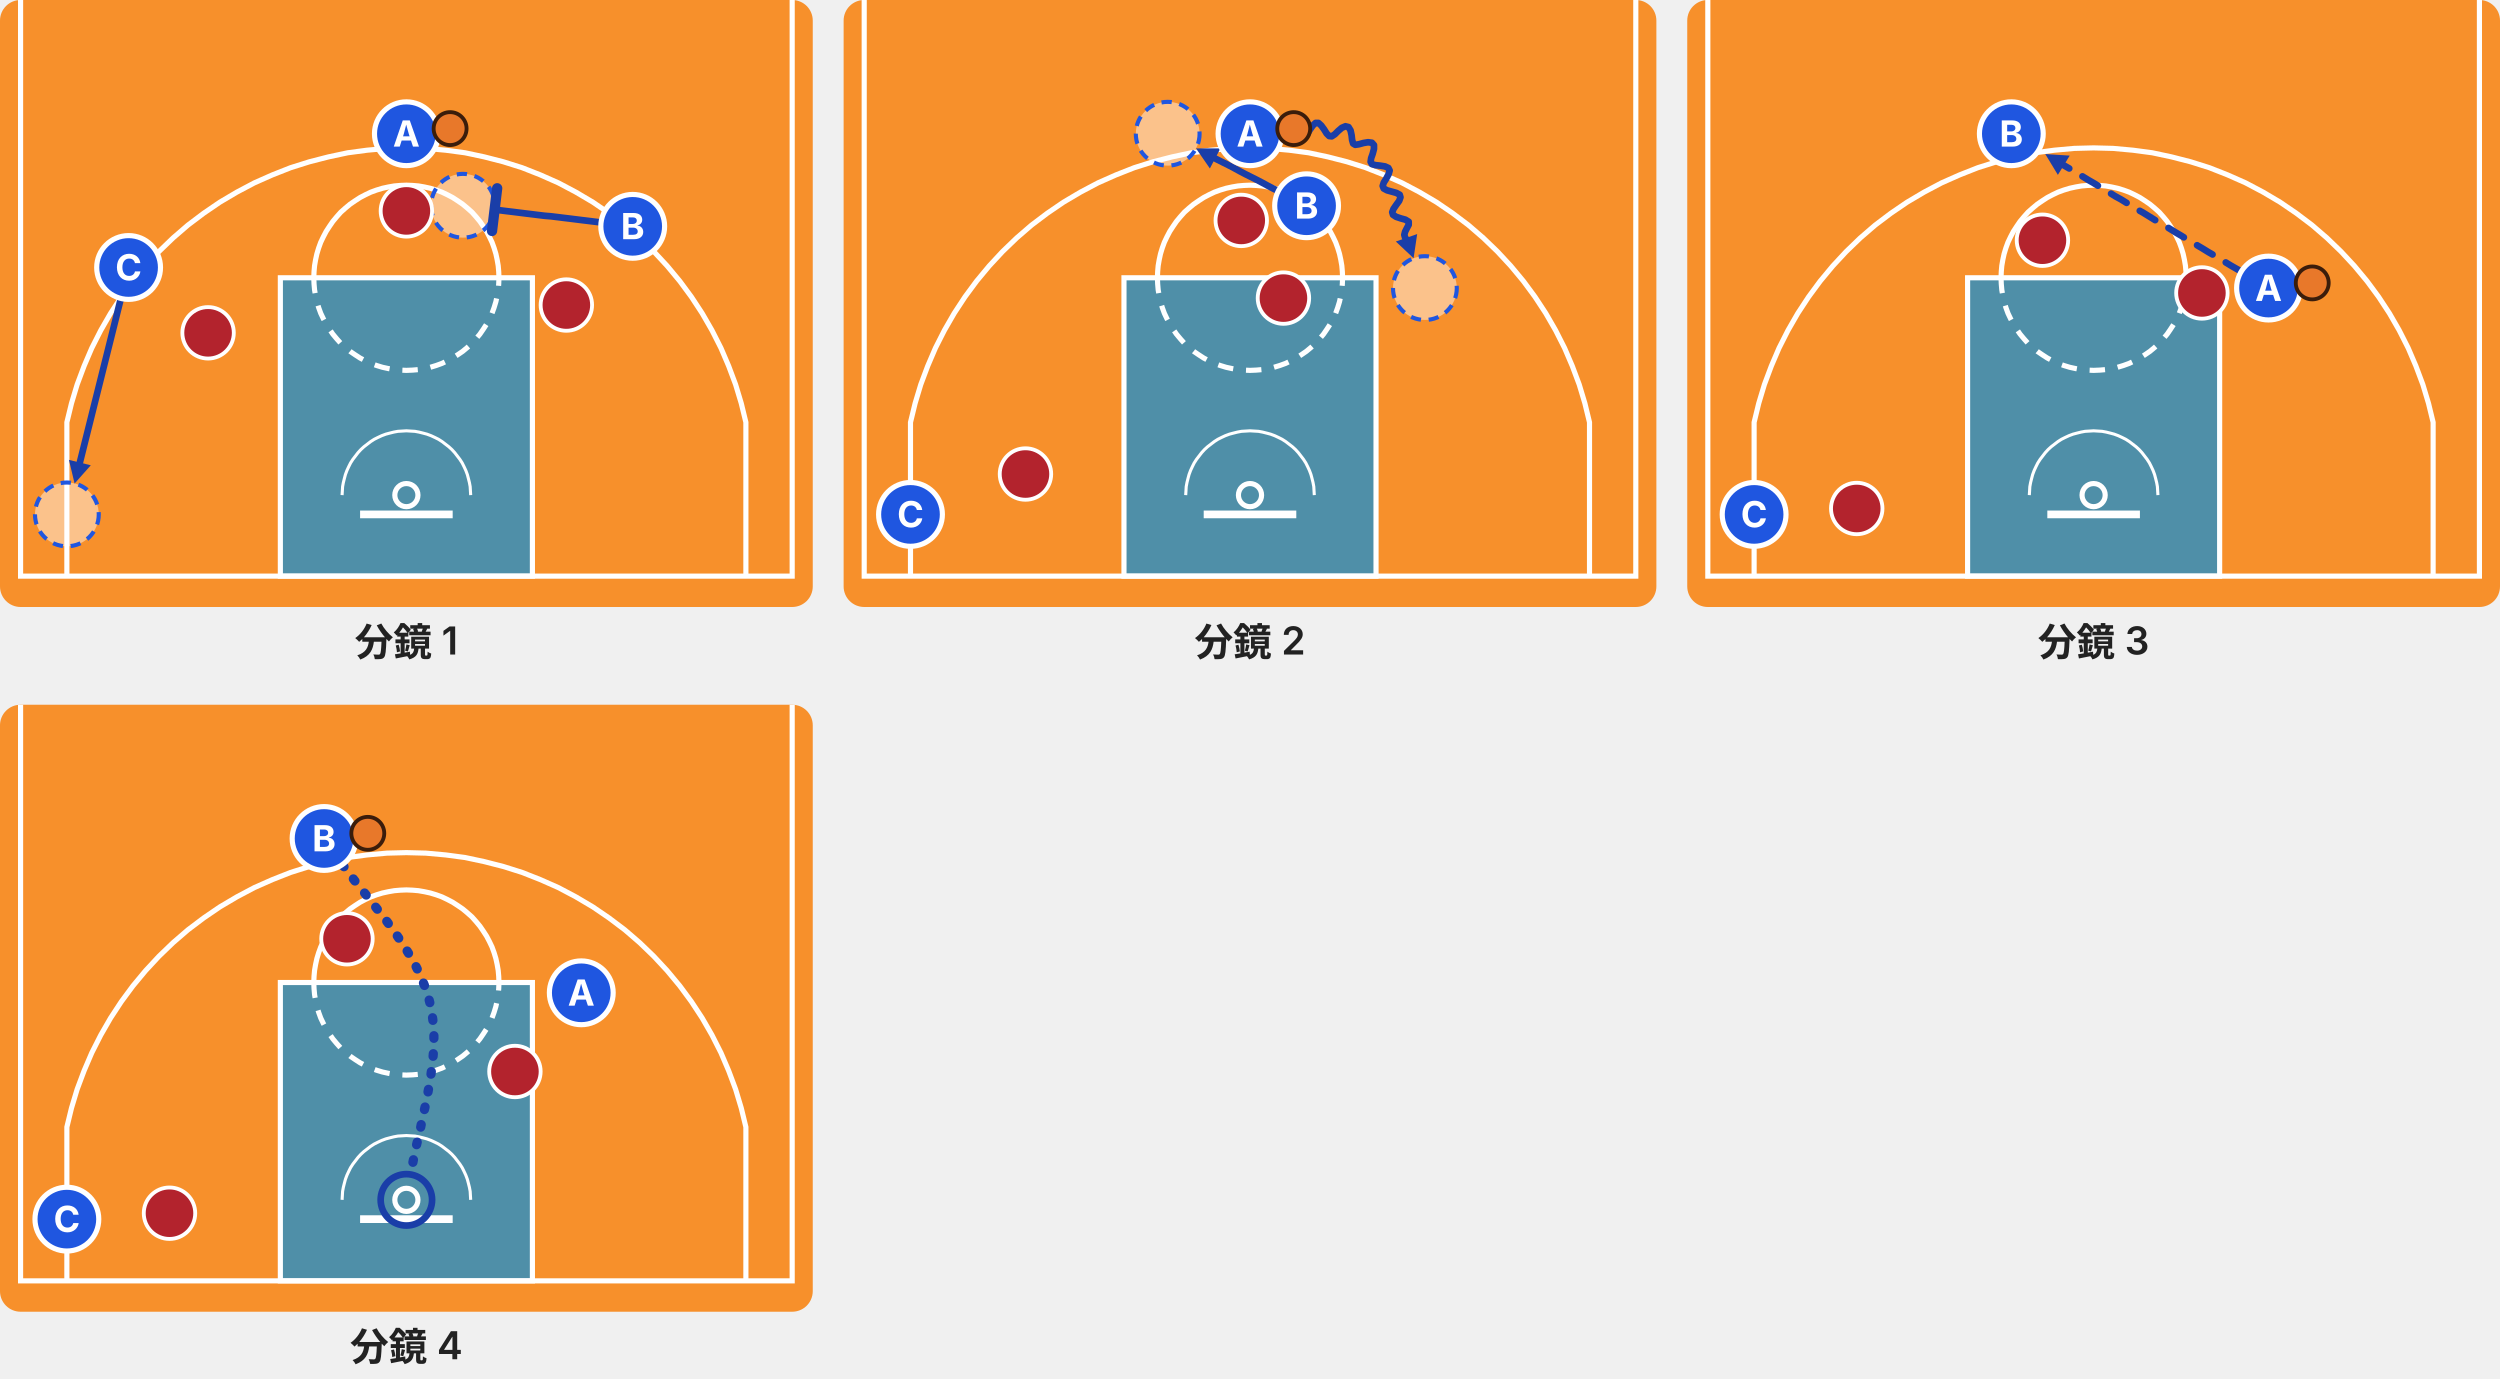
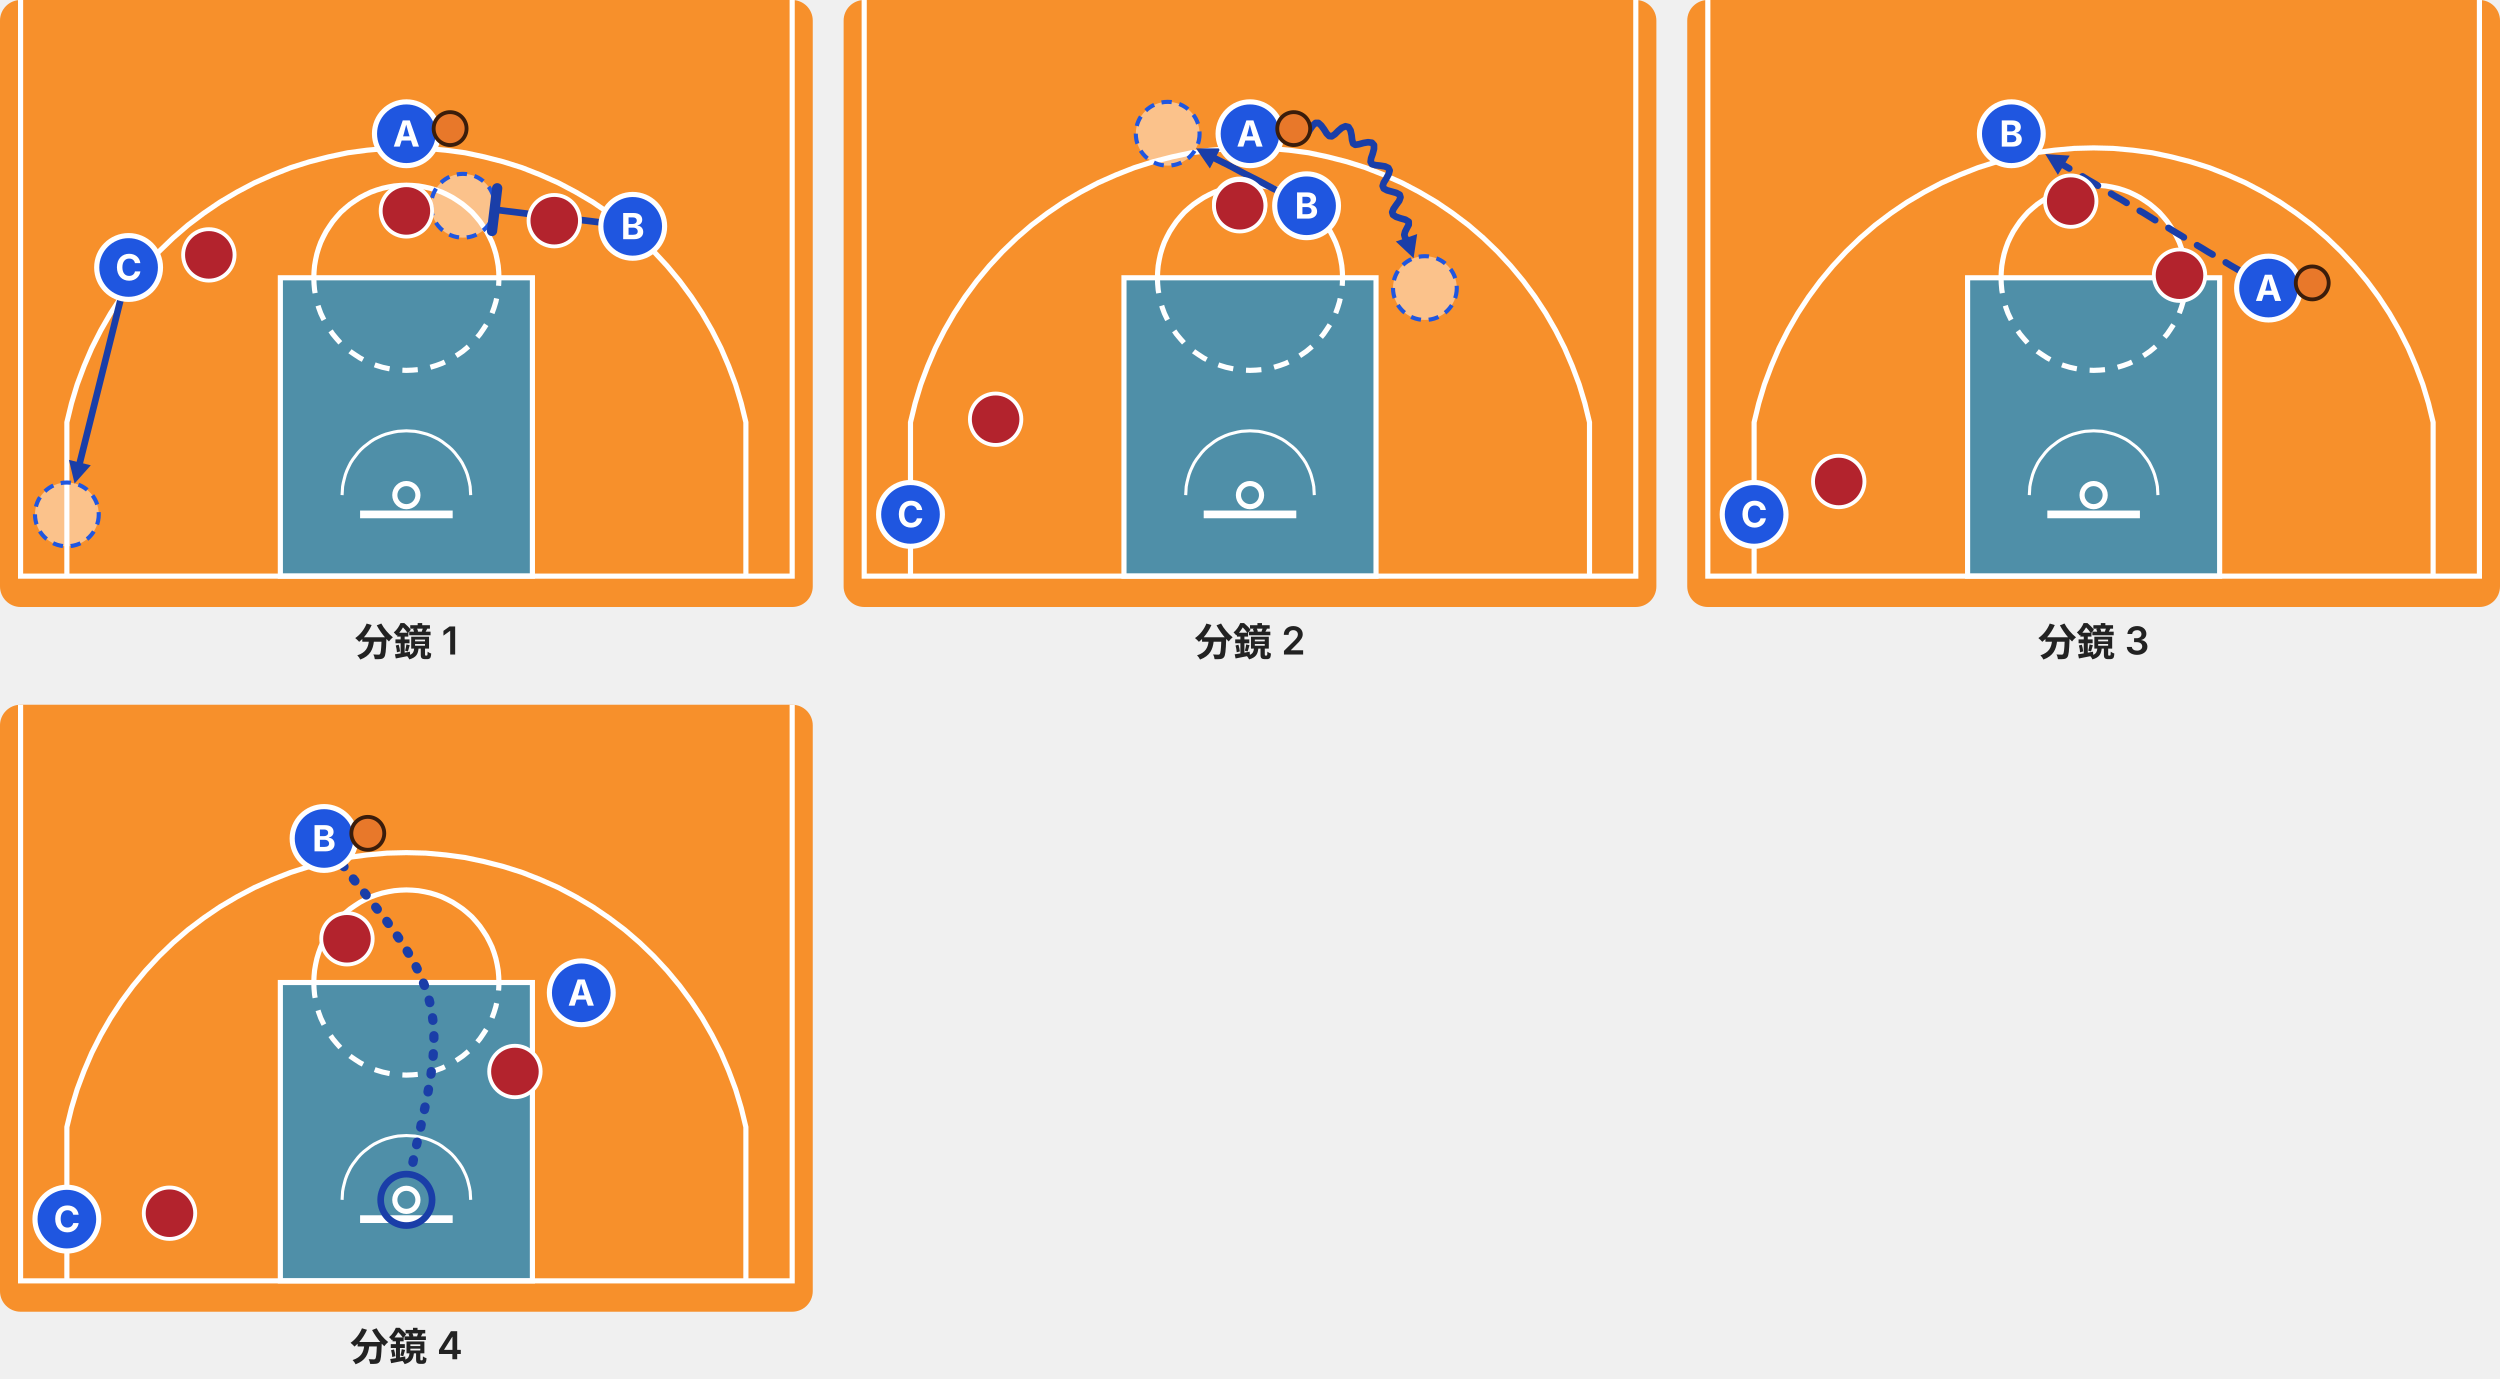
<svg xmlns="http://www.w3.org/2000/svg" viewBox="0 0 972.0 536.0" width="972.0" height="536.0" font-family="-apple-system, 'PingFang TC', 'Noto Sans TC', sans-serif">
  <g transform="translate(0,0)">
    <rect width="316.0" height="236.0" rx="8" fill="#f7902b" />
    <rect x="109.0" y="108.0" width="98.0" height="116.0" fill="#4f8fa8" stroke="#ffffff" stroke-width="2" />
    <polyline points="8.0,0.0 8.0,224.0 308.0,224.0 308.0,0.0" fill="none" stroke="#ffffff" stroke-width="2" />
    <polyline points="194.0,108.0 193.9,105.6 193.7,103.3 193.3,101.0 192.8,98.7 192.1,96.4 191.3,94.2 190.3,92.1 189.2,90.0 187.9,88.0 186.6,86.1 185.1,84.3 183.5,82.5 181.7,80.9 179.9,79.4 178.0,78.1 176.0,76.8 173.9,75.7 171.8,74.7 169.6,73.9 167.3,73.2 165.0,72.7 162.7,72.3 160.4,72.1 158.0,72.0 155.6,72.1 153.3,72.3 151.0,72.7 148.7,73.2 146.4,73.9 144.2,74.7 142.1,75.7 140.0,76.8 138.0,78.1 136.1,79.4 134.3,80.9 132.5,82.5 130.9,84.3 129.4,86.1 128.1,88.0 126.8,90.0 125.7,92.1 124.7,94.2 123.9,96.4 123.2,98.7 122.7,101.0 122.3,103.3 122.1,105.6 122.0,108.0" fill="none" stroke="#ffffff" stroke-width="2" />
    <polyline points="122.0,108.0 122.1,110.4 122.3,112.7 122.7,115.0 123.2,117.3 123.9,119.6 124.7,121.8 125.7,123.9 126.8,126.0 128.1,128.0 129.4,129.9 130.9,131.7 132.5,133.5 134.3,135.1 136.1,136.6 138.0,137.9 140.0,139.2 142.1,140.3 144.2,141.3 146.4,142.1 148.7,142.8 151.0,143.3 153.3,143.7 155.6,143.9 158.0,144.0 160.4,143.9 162.7,143.7 165.0,143.3 167.3,142.8 169.6,142.1 171.8,141.3 173.9,140.3 176.0,139.2 178.0,137.9 179.9,136.6 181.7,135.1 183.5,133.5 185.1,131.7 186.6,129.9 187.9,128.0 189.2,126.0 190.3,123.9 191.3,121.8 192.1,119.6 192.8,117.3 193.3,115.0 193.7,112.7 193.9,110.4 194.0,108.0" fill="none" stroke="#ffffff" stroke-width="2" stroke-dasharray="6 5" />
    <polyline points="290.0,224.0 290.0,164.2 288.2,156.8 286.0,149.5 283.3,142.3 280.3,135.3 276.8,128.4 273.0,121.8 268.8,115.4 264.3,109.3 259.4,103.4 254.2,97.8 248.7,92.5 242.9,87.5 236.8,82.9 230.5,78.6 223.9,74.7 217.1,71.1 210.1,68.0 203.0,65.2 195.7,62.9 188.3,61.0 180.8,59.4 173.3,58.4 165.6,57.7 158.0,57.5 150.4,57.7 142.7,58.4 135.2,59.4 127.7,61.0 120.3,62.9 113.0,65.2 105.9,68.0 98.9,71.1 92.1,74.7 85.5,78.6 79.2,82.9 73.1,87.5 67.3,92.5 61.8,97.8 56.6,103.4 51.7,109.3 47.2,115.4 43.0,121.8 39.2,128.4 35.7,135.3 32.7,142.3 30.0,149.5 27.8,156.8 26.0,164.2 26.0,224.0" fill="none" stroke="#ffffff" stroke-width="2" />
    <polyline points="183.0,192.5 182.9,190.9 182.8,189.2 182.5,187.6 182.1,186.0 181.7,184.5 181.1,182.9 180.4,181.4 179.7,180.0 178.8,178.6 177.8,177.3 176.8,176.0 175.7,174.8 174.5,173.7 173.2,172.7 171.9,171.7 170.5,170.8 169.1,170.1 167.6,169.4 166.0,168.8 164.5,168.4 162.9,168.0 161.3,167.7 159.6,167.6 158.0,167.5 156.4,167.6 154.7,167.7 153.1,168.0 151.5,168.4 150.0,168.8 148.4,169.4 146.9,170.1 145.5,170.8 144.1,171.7 142.8,172.7 141.5,173.7 140.3,174.8 139.2,176.0 138.2,177.3 137.2,178.6 136.3,180.0 135.6,181.4 134.9,182.9 134.3,184.5 133.9,186.0 133.5,187.6 133.2,189.2 133.1,190.9 133.0,192.5" fill="none" stroke="#ffffff" stroke-width="1.2" />
    <line x1="140.0" y1="200.0" x2="176.0" y2="200.0" stroke="#ffffff" stroke-width="3" />
    <circle cx="158.0" cy="192.5" r="4.5" fill="none" stroke="#ffffff" stroke-width="2" />
    <circle cx="180.0" cy="80.0" r="12.4" fill="#ffffff" fill-opacity="0.45" stroke="#1f56e0" stroke-width="1.6" stroke-dasharray="4 3" />
    <circle cx="26.0" cy="200.0" r="12.4" fill="#ffffff" fill-opacity="0.45" stroke="#1f56e0" stroke-width="1.6" stroke-dasharray="4 3" />
    <polyline points="233.7,86.5 231.3,86.2 228.9,85.9 226.4,85.6 224.0,85.3 221.6,85.0 219.1,84.7 216.7,84.4 214.2,84.1 211.8,83.9 209.3,83.6 206.9,83.3 204.4,83.0 202.0,82.7 199.6,82.4 197.1,82.1 194.7,81.8 192.3,81.5" fill="none" stroke="#1a3ea8" stroke-width="2.6" stroke-linecap="round" stroke-linejoin="round" />
    <line x1="191.3" y1="89.8" x2="193.3" y2="73.2" stroke="#1a3ea8" stroke-width="4" stroke-linecap="round" />
    <polyline points="47.0,116.0 46.4,118.4 45.8,120.8 45.2,123.2 44.6,125.6 44.0,128.0 43.4,130.4 42.8,132.8 42.2,135.2 41.6,137.6 41.0,140.0 40.4,142.4 39.8,144.8 39.2,147.2 38.6,149.6 38.0,152.0 37.4,154.4 36.8,156.8 36.2,159.2 35.6,161.6 35.0,164.0 34.4,166.4 33.8,168.8 33.2,171.2 32.6,173.6 32.0,176.0 31.4,178.4 30.8,180.8 30.7,181.4" fill="none" stroke="#1a3ea8" stroke-width="2.6" stroke-linecap="round" stroke-linejoin="round" />
    <polygon points="29.0,188.0 35.3,180.9 26.8,178.8" fill="#1a3ea8" />
    <circle cx="158.0" cy="82.0" r="10.0" fill="#b3232d" stroke="#fff" stroke-width="1.5" />
-     <circle cx="220.2" cy="118.6" r="10.0" fill="#b3232d" stroke="#fff" stroke-width="1.5" />
-     <circle cx="80.9" cy="129.4" r="10.0" fill="#b3232d" stroke="#fff" stroke-width="1.5" />
+     <circle cx="215.5" cy="85.8" r="10.0" fill="#b3232d" stroke="#fff" stroke-width="1.5" />
+     <circle cx="81.2" cy="99.1" r="10.0" fill="#b3232d" stroke="#fff" stroke-width="1.5" />
    <circle cx="158.0" cy="52.0" r="12.4" fill="#1f56e0" stroke="#fff" stroke-width="2" />
    <text x="158.0" y="57.0" font-size="14" font-weight="700" fill="#fff" text-anchor="middle">A</text>
    <circle cx="246.0" cy="88.0" r="12.4" fill="#1f56e0" stroke="#fff" stroke-width="2" />
    <text x="246.0" y="93.0" font-size="14" font-weight="700" fill="#fff" text-anchor="middle">B</text>
    <circle cx="50.0" cy="104.0" r="12.4" fill="#1f56e0" stroke="#fff" stroke-width="2" />
    <text x="50.0" y="109.0" font-size="14" font-weight="700" fill="#fff" text-anchor="middle">C</text>
    <circle cx="175.0" cy="50.0" r="6.4" fill="#e8782a" stroke="#3b1d0b" stroke-width="1.5" />
    <text x="158.0" y="255.0" font-size="15" font-weight="600" fill="#222" text-anchor="middle">分鏡 1</text>
  </g>
  <g transform="translate(328,0)">
    <rect width="316.0" height="236.0" rx="8" fill="#f7902b" />
    <rect x="109.0" y="108.0" width="98.0" height="116.0" fill="#4f8fa8" stroke="#ffffff" stroke-width="2" />
    <polyline points="8.0,0.0 8.0,224.0 308.0,224.0 308.0,0.0" fill="none" stroke="#ffffff" stroke-width="2" />
    <polyline points="194.0,108.0 193.9,105.6 193.7,103.3 193.3,101.0 192.8,98.7 192.1,96.4 191.3,94.2 190.3,92.1 189.2,90.0 187.9,88.0 186.6,86.1 185.1,84.3 183.5,82.5 181.7,80.9 179.9,79.4 178.0,78.1 176.0,76.8 173.9,75.7 171.8,74.7 169.6,73.9 167.3,73.2 165.0,72.7 162.7,72.3 160.4,72.1 158.0,72.0 155.6,72.1 153.3,72.3 151.0,72.7 148.7,73.2 146.4,73.9 144.2,74.7 142.1,75.7 140.0,76.8 138.0,78.1 136.1,79.4 134.3,80.9 132.5,82.5 130.9,84.3 129.4,86.1 128.1,88.0 126.8,90.0 125.7,92.1 124.7,94.2 123.9,96.4 123.2,98.7 122.7,101.0 122.3,103.3 122.1,105.6 122.0,108.0" fill="none" stroke="#ffffff" stroke-width="2" />
    <polyline points="122.0,108.0 122.1,110.4 122.3,112.7 122.7,115.0 123.2,117.3 123.9,119.6 124.7,121.8 125.7,123.9 126.8,126.0 128.1,128.0 129.4,129.9 130.9,131.7 132.5,133.5 134.3,135.1 136.1,136.6 138.0,137.9 140.0,139.2 142.1,140.3 144.2,141.3 146.4,142.1 148.7,142.8 151.0,143.3 153.3,143.7 155.6,143.9 158.0,144.0 160.4,143.9 162.7,143.7 165.0,143.3 167.3,142.8 169.6,142.1 171.8,141.3 173.9,140.3 176.0,139.2 178.0,137.9 179.9,136.6 181.7,135.1 183.5,133.5 185.1,131.7 186.6,129.9 187.9,128.0 189.2,126.0 190.3,123.9 191.3,121.8 192.1,119.6 192.8,117.3 193.3,115.0 193.7,112.7 193.9,110.4 194.0,108.0" fill="none" stroke="#ffffff" stroke-width="2" stroke-dasharray="6 5" />
    <polyline points="290.0,224.0 290.0,164.2 288.2,156.8 286.0,149.5 283.3,142.3 280.3,135.3 276.8,128.4 273.0,121.8 268.8,115.4 264.3,109.3 259.4,103.4 254.2,97.8 248.7,92.5 242.9,87.5 236.8,82.9 230.5,78.6 223.9,74.7 217.1,71.1 210.1,68.0 203.0,65.2 195.7,62.9 188.3,61.0 180.8,59.4 173.3,58.4 165.6,57.7 158.0,57.5 150.4,57.7 142.7,58.4 135.2,59.4 127.7,61.0 120.3,62.9 113.0,65.2 105.9,68.0 98.9,71.1 92.1,74.7 85.5,78.6 79.2,82.9 73.1,87.5 67.3,92.5 61.8,97.8 56.6,103.4 51.7,109.3 47.2,115.4 43.0,121.8 39.2,128.4 35.7,135.3 32.7,142.3 30.0,149.5 27.8,156.8 26.0,164.2 26.0,224.0" fill="none" stroke="#ffffff" stroke-width="2" />
    <polyline points="183.0,192.5 182.9,190.9 182.8,189.2 182.5,187.6 182.1,186.0 181.7,184.5 181.1,182.9 180.4,181.4 179.7,180.0 178.8,178.6 177.8,177.3 176.8,176.0 175.7,174.8 174.5,173.7 173.2,172.7 171.9,171.7 170.5,170.8 169.1,170.1 167.6,169.4 166.0,168.8 164.5,168.4 162.9,168.0 161.3,167.7 159.6,167.6 158.0,167.5 156.4,167.6 154.7,167.7 153.1,168.0 151.5,168.4 150.0,168.8 148.4,169.4 146.9,170.1 145.5,170.8 144.1,171.7 142.8,172.7 141.5,173.7 140.3,174.8 139.2,176.0 138.2,177.3 137.2,178.6 136.3,180.0 135.6,181.4 134.9,182.9 134.3,184.5 133.9,186.0 133.5,187.6 133.2,189.2 133.1,190.9 133.0,192.5" fill="none" stroke="#ffffff" stroke-width="1.2" />
    <line x1="140.0" y1="200.0" x2="176.0" y2="200.0" stroke="#ffffff" stroke-width="3" />
    <circle cx="158.0" cy="192.5" r="4.5" fill="none" stroke="#ffffff" stroke-width="2" />
    <circle cx="226.0" cy="112.0" r="12.4" fill="#ffffff" fill-opacity="0.45" stroke="#1f56e0" stroke-width="1.6" stroke-dasharray="4 3" />
    <circle cx="126.0" cy="52.0" r="12.4" fill="#ffffff" fill-opacity="0.45" stroke="#1f56e0" stroke-width="1.6" stroke-dasharray="4 3" />
    <polyline points="170.4,51.4 171.4,51.1 172.5,50.4 173.5,49.9 174.7,50.0 175.8,50.8 177.1,52.2 178.3,53.1 179.3,53.0 180.3,52.0 181.3,50.4 182.4,48.8 183.5,47.8 184.6,47.8 185.7,48.8 186.8,50.3 187.8,51.9 188.8,52.9 189.8,53.0 191.0,52.2 192.3,50.9 193.7,49.7 195.1,49.1 196.3,49.4 197.1,50.7 197.5,52.6 197.7,54.4 198.1,55.8 198.9,56.3 200.3,56.1 202.1,55.6 203.9,55.3 205.4,55.5 206.2,56.4 206.2,57.9 205.7,59.8 205.1,61.5 204.9,62.9 205.4,63.8 206.7,64.2 208.6,64.4 210.5,64.7 211.8,65.3 212.3,66.3 211.9,67.7 211.0,69.4 210.0,71.0 209.6,72.3 210.0,73.3 211.3,74.0 213.1,74.5 214.9,75.0 216.2,75.7 216.5,76.7 216.0,78.1 214.9,79.6 213.8,81.2 213.3,82.5 213.6,83.5 214.8,84.3 216.6,84.9 218.4,85.4 219.7,86.2 219.7,87.4 219.0,88.7 218.3,90.1 218.0,91.3 218.3,92.4 219.0,93.3 219.5,93.9" fill="none" stroke="#1a3ea8" stroke-width="2.6" stroke-linecap="round" stroke-linejoin="round" />
    <polygon points="221.6,100.4 223.0,91.0 214.7,93.9" fill="#1a3ea8" />
    <polyline points="169.0,74.3 167.0,73.3 164.9,72.2 162.7,71.0 160.6,69.9 158.4,68.8 156.2,67.7 154.1,66.6 151.9,65.4 149.8,64.3 147.6,63.2 145.4,62.1 143.3,61.0 143.0,60.8" fill="none" stroke="#1a3ea8" stroke-width="2.6" stroke-linecap="round" stroke-linejoin="round" />
    <polygon points="137.0,57.7 142.4,65.5 146.5,57.7" fill="#1a3ea8" />
-     <circle cx="154.6" cy="85.7" r="10.0" fill="#b3232d" stroke="#fff" stroke-width="1.5" />
-     <circle cx="171.0" cy="115.9" r="10.0" fill="#b3232d" stroke="#fff" stroke-width="1.5" />
-     <circle cx="70.7" cy="184.3" r="10.0" fill="#b3232d" stroke="#fff" stroke-width="1.5" />
+     <circle cx="154.0" cy="79.4" r="10.0" fill="#b3232d" stroke="#fff" stroke-width="1.5" />
+     <circle cx="154.0" cy="80.0" r="10.0" fill="#b3232d" stroke="#fff" stroke-width="1.5" />
+     <circle cx="59.1" cy="163.0" r="10.0" fill="#b3232d" stroke="#fff" stroke-width="1.5" />
    <circle cx="158.0" cy="52.0" r="12.4" fill="#1f56e0" stroke="#fff" stroke-width="2" />
    <text x="158.0" y="57.0" font-size="14" font-weight="700" fill="#fff" text-anchor="middle">A</text>
    <circle cx="180.0" cy="80.0" r="12.4" fill="#1f56e0" stroke="#fff" stroke-width="2" />
    <text x="180.0" y="85.0" font-size="14" font-weight="700" fill="#fff" text-anchor="middle">B</text>
    <circle cx="26.0" cy="200.0" r="12.4" fill="#1f56e0" stroke="#fff" stroke-width="2" />
    <text x="26.0" y="205.0" font-size="14" font-weight="700" fill="#fff" text-anchor="middle">C</text>
    <circle cx="175.0" cy="50.0" r="6.4" fill="#e8782a" stroke="#3b1d0b" stroke-width="1.5" />
    <text x="158.0" y="255.0" font-size="15" font-weight="600" fill="#222" text-anchor="middle">分鏡 2</text>
  </g>
  <g transform="translate(656,0)">
    <rect width="316.0" height="236.0" rx="8" fill="#f7902b" />
    <rect x="109.0" y="108.0" width="98.0" height="116.0" fill="#4f8fa8" stroke="#ffffff" stroke-width="2" />
    <polyline points="8.0,0.0 8.0,224.0 308.0,224.0 308.0,0.0" fill="none" stroke="#ffffff" stroke-width="2" />
    <polyline points="194.0,108.0 193.9,105.6 193.7,103.3 193.3,101.0 192.8,98.7 192.1,96.4 191.3,94.2 190.3,92.1 189.2,90.0 187.9,88.0 186.6,86.1 185.1,84.3 183.5,82.5 181.7,80.9 179.9,79.4 178.0,78.1 176.0,76.8 173.9,75.7 171.8,74.7 169.6,73.9 167.3,73.2 165.0,72.7 162.7,72.3 160.4,72.1 158.0,72.0 155.6,72.1 153.3,72.3 151.0,72.7 148.7,73.2 146.4,73.9 144.2,74.7 142.1,75.7 140.0,76.8 138.0,78.1 136.1,79.4 134.3,80.9 132.5,82.5 130.9,84.3 129.4,86.1 128.1,88.0 126.8,90.0 125.7,92.1 124.7,94.2 123.9,96.4 123.2,98.7 122.7,101.0 122.3,103.3 122.1,105.6 122.0,108.0" fill="none" stroke="#ffffff" stroke-width="2" />
    <polyline points="122.0,108.0 122.1,110.4 122.3,112.7 122.7,115.0 123.2,117.3 123.9,119.6 124.7,121.8 125.7,123.9 126.8,126.0 128.1,128.0 129.4,129.9 130.9,131.7 132.5,133.5 134.3,135.1 136.1,136.6 138.0,137.9 140.0,139.2 142.1,140.3 144.2,141.3 146.4,142.1 148.7,142.8 151.0,143.3 153.3,143.7 155.6,143.9 158.0,144.0 160.4,143.9 162.7,143.7 165.0,143.3 167.3,142.8 169.6,142.1 171.8,141.3 173.9,140.3 176.0,139.2 178.0,137.9 179.9,136.6 181.7,135.1 183.5,133.5 185.1,131.7 186.6,129.9 187.9,128.0 189.2,126.0 190.3,123.9 191.3,121.8 192.1,119.6 192.8,117.3 193.3,115.0 193.7,112.7 193.9,110.4 194.0,108.0" fill="none" stroke="#ffffff" stroke-width="2" stroke-dasharray="6 5" />
    <polyline points="290.0,224.0 290.0,164.2 288.2,156.8 286.0,149.5 283.3,142.3 280.3,135.3 276.8,128.4 273.0,121.8 268.8,115.4 264.3,109.3 259.4,103.4 254.2,97.8 248.7,92.5 242.9,87.5 236.8,82.9 230.5,78.6 223.9,74.7 217.1,71.1 210.1,68.0 203.0,65.2 195.7,62.9 188.3,61.0 180.8,59.4 173.3,58.4 165.6,57.7 158.0,57.5 150.4,57.7 142.7,58.4 135.2,59.4 127.7,61.0 120.3,62.9 113.0,65.2 105.9,68.0 98.9,71.1 92.1,74.7 85.5,78.6 79.2,82.9 73.1,87.5 67.3,92.5 61.8,97.8 56.6,103.4 51.7,109.3 47.2,115.4 43.0,121.8 39.2,128.4 35.7,135.3 32.7,142.3 30.0,149.5 27.8,156.8 26.0,164.2 26.0,224.0" fill="none" stroke="#ffffff" stroke-width="2" />
    <polyline points="183.0,192.5 182.9,190.9 182.8,189.2 182.5,187.6 182.1,186.0 181.7,184.5 181.1,182.9 180.4,181.4 179.7,180.0 178.8,178.6 177.8,177.3 176.8,176.0 175.7,174.8 174.5,173.7 173.2,172.7 171.9,171.7 170.5,170.8 169.1,170.1 167.6,169.4 166.0,168.8 164.5,168.4 162.9,168.0 161.3,167.7 159.6,167.6 158.0,167.5 156.4,167.6 154.7,167.7 153.1,168.0 151.5,168.4 150.0,168.8 148.4,169.4 146.9,170.1 145.5,170.8 144.1,171.7 142.8,172.7 141.5,173.7 140.3,174.8 139.2,176.0 138.2,177.3 137.2,178.6 136.3,180.0 135.6,181.4 134.9,182.9 134.3,184.5 133.9,186.0 133.5,187.6 133.2,189.2 133.1,190.9 133.0,192.5" fill="none" stroke="#ffffff" stroke-width="1.2" />
    <line x1="140.0" y1="200.0" x2="176.0" y2="200.0" stroke="#ffffff" stroke-width="3" />
    <circle cx="158.0" cy="192.5" r="4.5" fill="none" stroke="#ffffff" stroke-width="2" />
    <polyline points="215.4,105.6 215.4,105.6 213.2,104.3 211.1,103.1 209.0,101.8 206.9,100.5 204.7,99.2 202.6,98.0 200.5,96.7 198.3,95.4 196.2,94.1 194.1,92.9 192.0,91.6 189.8,90.3 187.7,89.0 185.6,87.7 183.4,86.5 181.3,85.2 179.2,83.9 177.1,82.6 174.9,81.4 172.8,80.1 170.7,78.8 168.6,77.5 166.4,76.3 164.3,75.0 162.2,73.7 160.0,72.4 157.9,71.1 155.8,69.9 153.7,68.6 151.5,67.3 149.4,66.0 147.3,64.8 145.1,63.5 145.0,63.4" fill="none" stroke="#1a3ea8" stroke-width="2.6" stroke-linecap="round" stroke-linejoin="round" stroke-dasharray="7 6" />
    <polygon points="139.2,59.9 144.1,68.0 148.7,60.5" fill="#1a3ea8" />
-     <circle cx="138.1" cy="93.4" r="10.0" fill="#b3232d" stroke="#fff" stroke-width="1.5" />
-     <circle cx="200.1" cy="113.9" r="10.0" fill="#b3232d" stroke="#fff" stroke-width="1.5" />
-     <circle cx="65.9" cy="197.7" r="10.0" fill="#b3232d" stroke="#fff" stroke-width="1.5" />
+     <circle cx="149.1" cy="78.2" r="10.0" fill="#b3232d" stroke="#fff" stroke-width="1.5" />
+     <circle cx="191.4" cy="107.0" r="10.0" fill="#b3232d" stroke="#fff" stroke-width="1.5" />
+     <circle cx="58.9" cy="187.2" r="10.0" fill="#b3232d" stroke="#fff" stroke-width="1.5" />
    <circle cx="226.0" cy="112.0" r="12.4" fill="#1f56e0" stroke="#fff" stroke-width="2" />
    <text x="226.0" y="117.0" font-size="14" font-weight="700" fill="#fff" text-anchor="middle">A</text>
    <circle cx="126.0" cy="52.0" r="12.4" fill="#1f56e0" stroke="#fff" stroke-width="2" />
    <text x="126.0" y="57.0" font-size="14" font-weight="700" fill="#fff" text-anchor="middle">B</text>
    <circle cx="26.0" cy="200.0" r="12.4" fill="#1f56e0" stroke="#fff" stroke-width="2" />
    <text x="26.0" y="205.0" font-size="14" font-weight="700" fill="#fff" text-anchor="middle">C</text>
    <circle cx="243.0" cy="110.0" r="6.4" fill="#e8782a" stroke="#3b1d0b" stroke-width="1.5" />
    <text x="158.0" y="255.0" font-size="15" font-weight="600" fill="#222" text-anchor="middle">分鏡 3</text>
  </g>
  <g transform="translate(0,274)">
    <rect width="316.0" height="236.0" rx="8" fill="#f7902b" />
    <rect x="109.0" y="108.0" width="98.0" height="116.0" fill="#4f8fa8" stroke="#ffffff" stroke-width="2" />
    <polyline points="8.0,0.0 8.0,224.0 308.0,224.0 308.0,0.0" fill="none" stroke="#ffffff" stroke-width="2" />
    <polyline points="194.0,108.0 193.9,105.6 193.7,103.3 193.3,101.0 192.8,98.7 192.1,96.4 191.3,94.2 190.3,92.1 189.2,90.0 187.9,88.0 186.6,86.1 185.1,84.3 183.5,82.5 181.7,80.9 179.9,79.4 178.0,78.1 176.0,76.8 173.9,75.7 171.8,74.7 169.6,73.9 167.3,73.2 165.0,72.7 162.7,72.3 160.4,72.1 158.0,72.0 155.6,72.1 153.3,72.3 151.0,72.7 148.7,73.2 146.4,73.9 144.2,74.7 142.1,75.7 140.0,76.8 138.0,78.1 136.1,79.4 134.3,80.9 132.5,82.5 130.9,84.3 129.4,86.1 128.1,88.0 126.8,90.0 125.7,92.1 124.7,94.2 123.9,96.4 123.2,98.7 122.7,101.0 122.3,103.3 122.1,105.6 122.0,108.0" fill="none" stroke="#ffffff" stroke-width="2" />
    <polyline points="122.0,108.0 122.1,110.4 122.3,112.7 122.7,115.0 123.2,117.3 123.9,119.6 124.7,121.8 125.7,123.9 126.8,126.0 128.1,128.0 129.4,129.9 130.9,131.7 132.5,133.5 134.3,135.1 136.1,136.6 138.0,137.9 140.0,139.2 142.1,140.3 144.2,141.3 146.4,142.1 148.7,142.8 151.0,143.3 153.3,143.7 155.6,143.9 158.0,144.0 160.4,143.9 162.7,143.7 165.0,143.3 167.3,142.8 169.6,142.1 171.8,141.3 173.9,140.3 176.0,139.2 178.0,137.9 179.9,136.6 181.7,135.1 183.5,133.5 185.1,131.7 186.6,129.9 187.9,128.0 189.2,126.0 190.3,123.9 191.3,121.8 192.1,119.6 192.8,117.3 193.3,115.0 193.7,112.7 193.9,110.4 194.0,108.0" fill="none" stroke="#ffffff" stroke-width="2" stroke-dasharray="6 5" />
    <polyline points="290.0,224.0 290.0,164.2 288.2,156.8 286.0,149.5 283.3,142.3 280.3,135.3 276.8,128.4 273.0,121.8 268.8,115.4 264.3,109.3 259.4,103.4 254.2,97.8 248.7,92.5 242.9,87.5 236.8,82.9 230.5,78.6 223.9,74.7 217.1,71.1 210.1,68.0 203.0,65.2 195.7,62.9 188.3,61.0 180.8,59.4 173.3,58.4 165.6,57.7 158.0,57.5 150.4,57.7 142.7,58.4 135.2,59.4 127.7,61.0 120.3,62.9 113.0,65.2 105.9,68.0 98.9,71.1 92.1,74.7 85.5,78.6 79.2,82.9 73.1,87.5 67.3,92.5 61.8,97.8 56.6,103.4 51.7,109.3 47.2,115.4 43.0,121.8 39.2,128.4 35.7,135.3 32.7,142.3 30.0,149.5 27.8,156.8 26.0,164.2 26.0,224.0" fill="none" stroke="#ffffff" stroke-width="2" />
    <polyline points="183.0,192.5 182.9,190.9 182.8,189.2 182.5,187.6 182.1,186.0 181.7,184.5 181.1,182.9 180.4,181.4 179.7,180.0 178.8,178.6 177.8,177.3 176.8,176.0 175.7,174.8 174.5,173.7 173.2,172.7 171.9,171.7 170.5,170.8 169.1,170.1 167.6,169.4 166.0,168.8 164.5,168.4 162.9,168.0 161.3,167.7 159.6,167.6 158.0,167.5 156.4,167.6 154.7,167.7 153.1,168.0 151.5,168.4 150.0,168.8 148.4,169.4 146.9,170.1 145.5,170.8 144.1,171.7 142.8,172.7 141.5,173.7 140.3,174.8 139.2,176.0 138.2,177.3 137.2,178.6 136.3,180.0 135.6,181.4 134.9,182.9 134.3,184.5 133.9,186.0 133.5,187.6 133.2,189.2 133.1,190.9 133.0,192.5" fill="none" stroke="#ffffff" stroke-width="1.2" />
    <line x1="140.0" y1="200.0" x2="176.0" y2="200.0" stroke="#ffffff" stroke-width="3" />
    <circle cx="158.0" cy="192.5" r="4.5" fill="none" stroke="#ffffff" stroke-width="2" />
    <polyline points="133.1,62.2 133.2,62.3 134.8,64.3 136.3,66.3 137.9,68.4 139.5,70.4 141.1,72.4 142.7,74.4 144.3,76.4 145.9,78.5 147.5,80.5 149.0,82.5 150.6,84.5 152.1,86.6 153.6,88.6 155.0,90.7 156.4,92.8 157.7,94.8 159.0,96.9 160.2,99.0 161.4,101.1 162.5,103.3 163.5,105.4 164.4,107.6 165.3,109.8 166.1,112.0 166.7,114.2 167.3,116.5 167.8,118.8 168.1,121.1 168.4,123.4 168.6,125.7 168.7,128.1 168.7,130.5 168.6,132.9 168.5,135.3 168.3,137.7 168.0,140.2 167.7,142.6 167.4,145.1 167.0,147.6 166.5,150.0 166.1,152.5 165.6,155.0 165.0,157.5 164.5,160.0 163.9,162.5 163.4,165.1 162.8,167.6 162.2,170.1 161.6,172.6 161.1,175.1 160.6,177.6 160.1,180.1 159.6,182.6 159.6,182.6" fill="none" stroke="#1a3ea8" stroke-width="3.6" stroke-linecap="round" stroke-linejoin="round" stroke-dasharray="1 6" />
    <circle cx="158.0" cy="192.5" r="10.0" fill="none" stroke="#1a3ea8" stroke-width="2.6" />
    <circle cx="134.9" cy="91.0" r="10.0" fill="#b3232d" stroke="#fff" stroke-width="1.5" />
    <circle cx="200.2" cy="142.6" r="10.0" fill="#b3232d" stroke="#fff" stroke-width="1.5" />
    <circle cx="65.9" cy="197.7" r="10.0" fill="#b3232d" stroke="#fff" stroke-width="1.5" />
    <circle cx="226.0" cy="112.0" r="12.4" fill="#1f56e0" stroke="#fff" stroke-width="2" />
    <text x="226.0" y="117.0" font-size="14" font-weight="700" fill="#fff" text-anchor="middle">A</text>
    <circle cx="126.0" cy="52.0" r="12.4" fill="#1f56e0" stroke="#fff" stroke-width="2" />
    <text x="126.0" y="57.0" font-size="14" font-weight="700" fill="#fff" text-anchor="middle">B</text>
    <circle cx="26.0" cy="200.0" r="12.4" fill="#1f56e0" stroke="#fff" stroke-width="2" />
    <text x="26.0" y="205.0" font-size="14" font-weight="700" fill="#fff" text-anchor="middle">C</text>
    <circle cx="143.0" cy="50.0" r="6.4" fill="#e8782a" stroke="#3b1d0b" stroke-width="1.5" />
    <text x="158.0" y="255.0" font-size="15" font-weight="600" fill="#222" text-anchor="middle">分鏡 4</text>
  </g>
</svg>
